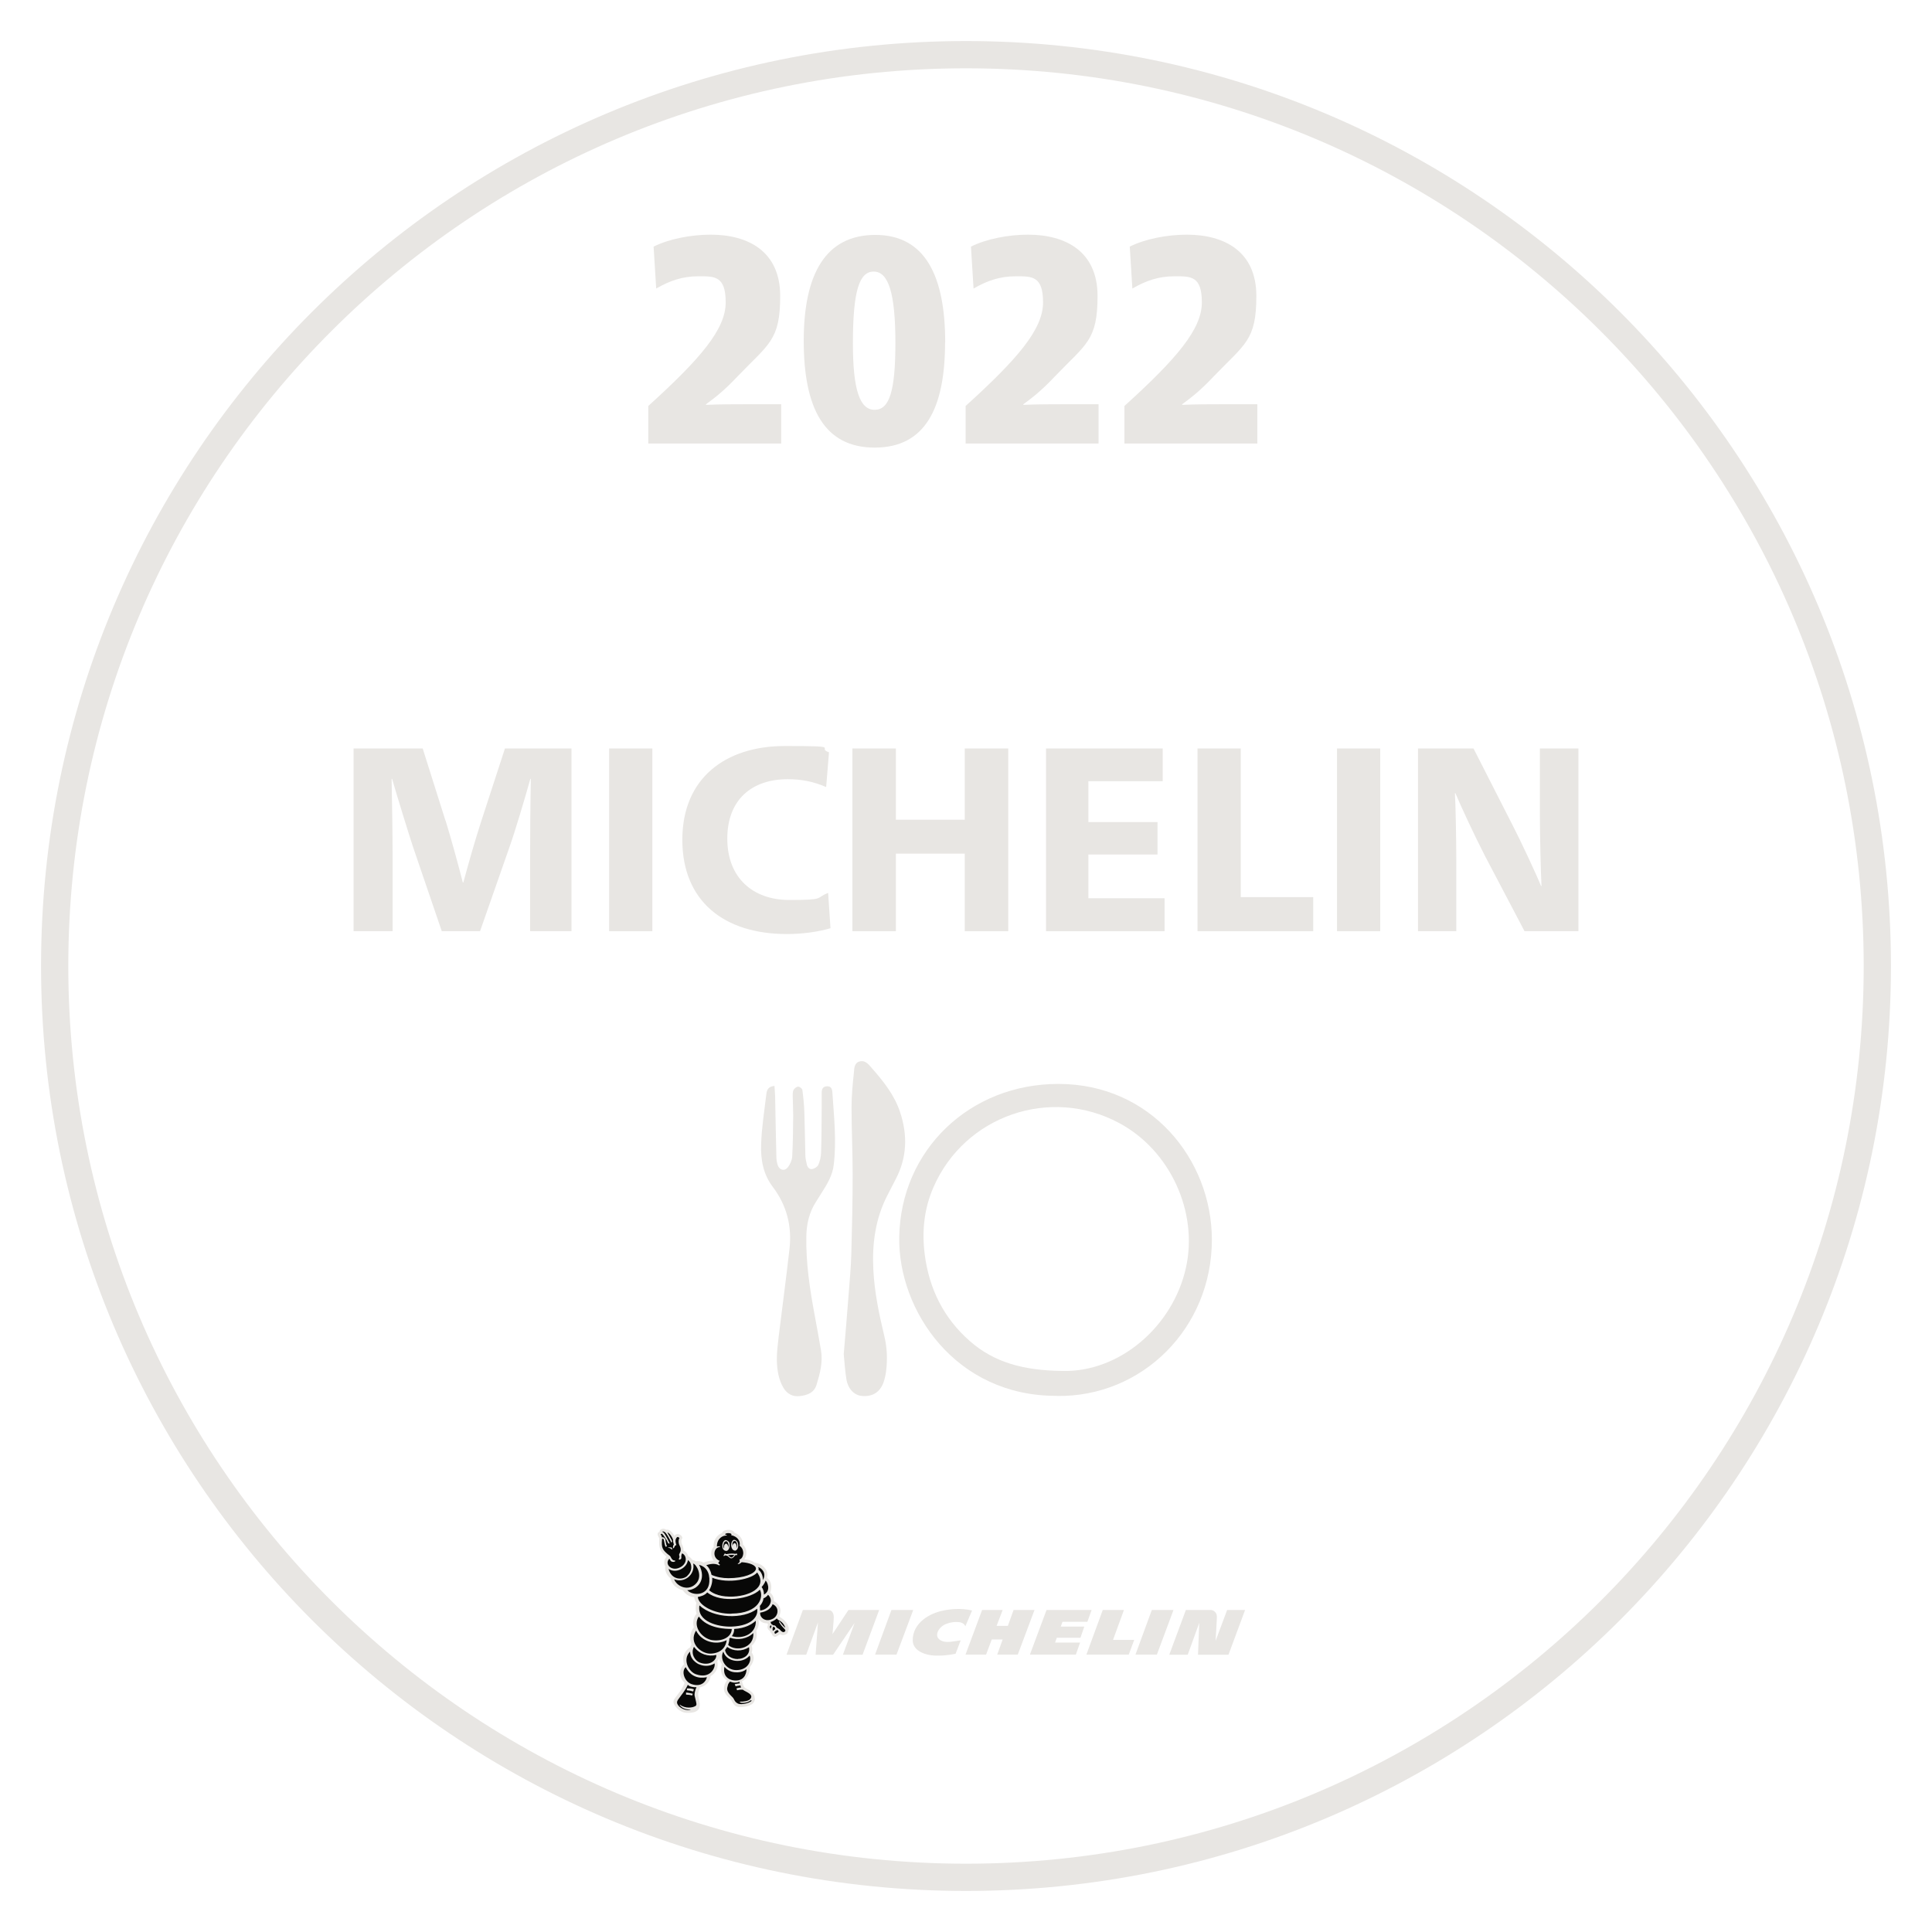
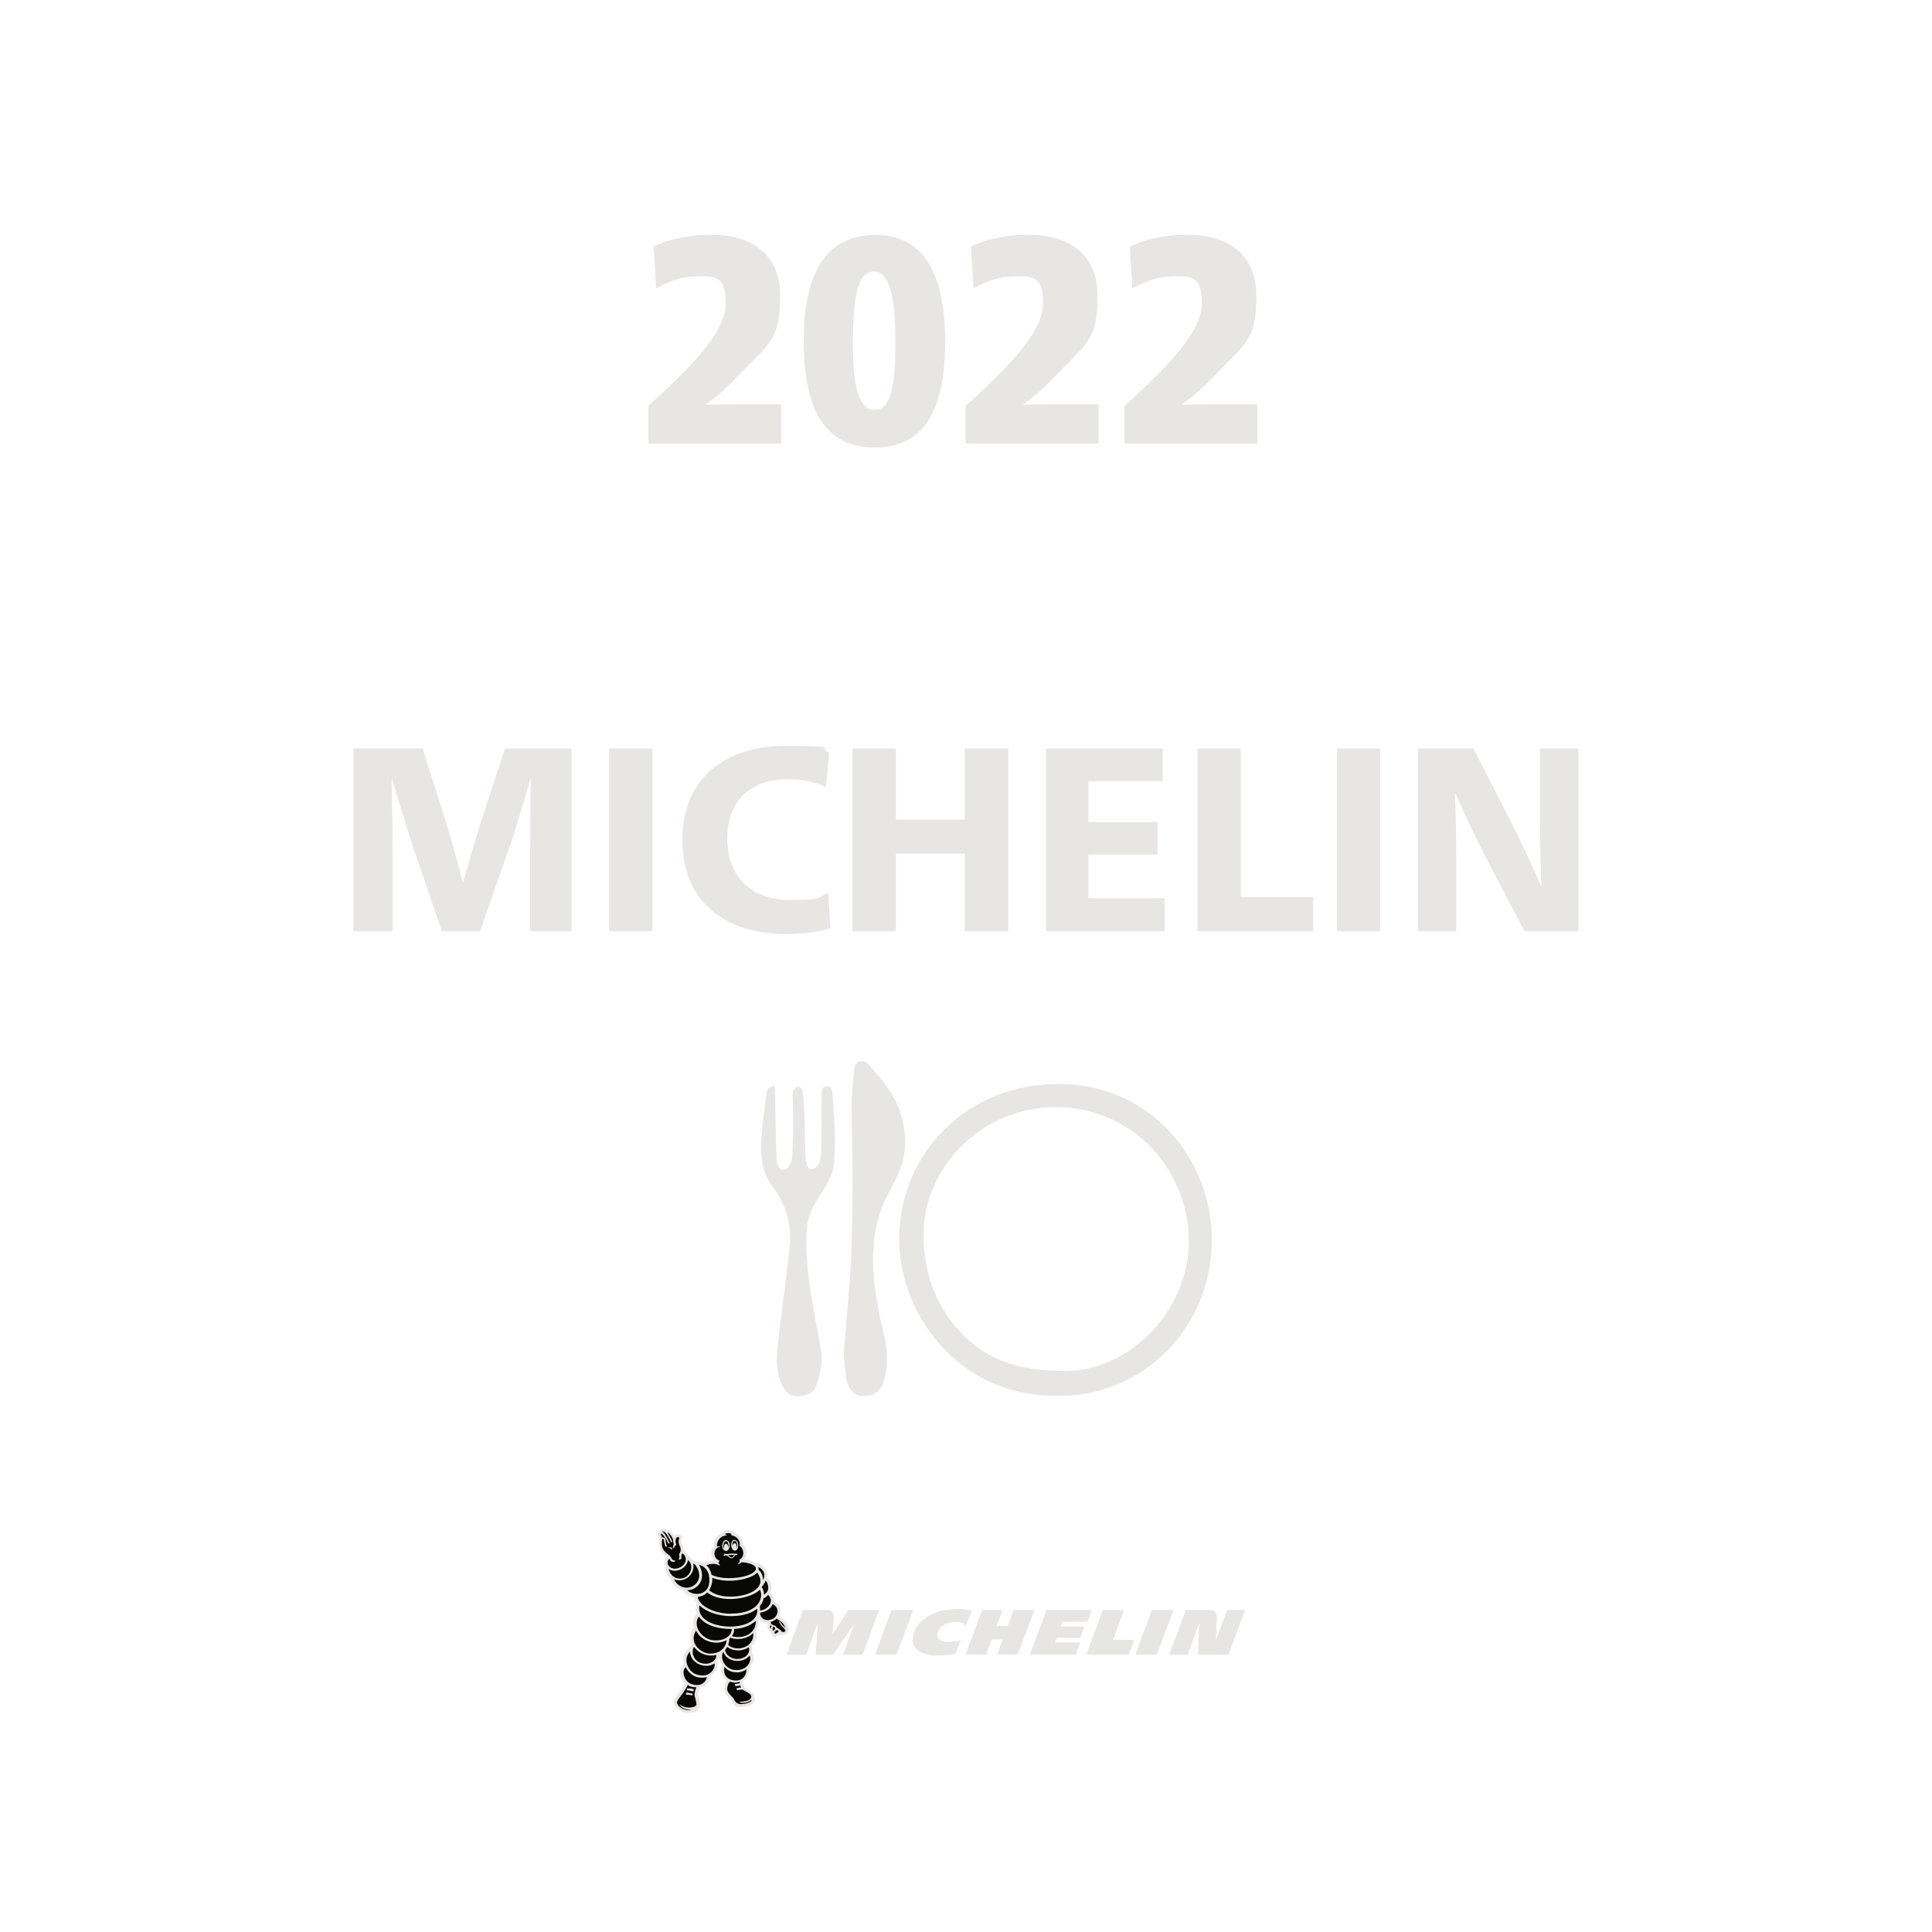
<svg xmlns="http://www.w3.org/2000/svg" viewBox="1727.558 -18.742 1559.684 1559.684" fill="none" role="img" aria-label="Michelin 2022">
  <defs>
    <style type="text/css">
  .cls-6 { fill: none; stroke: #e8e6e3; stroke-miterlimit: 10; stroke-width: 22px; }
  .cls-1, .cls-4 { fill: #e8e6e3; fill-rule: evenodd; stroke-width: 0; }
  .cls-3, .cls-2 { fill: none; stroke-width: 0; }
  .cls-5 { fill: #e8e6e3; fill-rule: evenodd; stroke-width: 0; }
  .cls-bib-cut { fill: #080807; fill-rule: evenodd; stroke-width: 0; }
</style>
  </defs>
  <g class="stamp">
    <g>
-       <circle class="cls-6" cx="2507.4" cy="761.1" r="735.7" />
      <g>
        <path class="cls-4" d="M2087.3,643.8c4.6,15,9.7,33.6,13.9,49.9h.4c4.4-16.3,9.7-34.9,14.6-49.9l19-58.3h53.7v147.5h-33.4v-59.2c0-18.2.2-44,.6-63.8h-.4c-4.6,16.5-12.3,42.3-16.7,54.7l-23.9,68.3h-30.9l-23.2-68c-2.3-6.8-13.1-41.6-16.9-55h-.4c.4,19.9.8,45.7.8,63.8v59.2h-31.5v-147.5h55.8l18.4,58.3Z" />
        <path class="cls-4" d="M2254.2,733h-34.9v-147.5h34.9v147.5Z" />
        <path class="cls-4" d="M2394.4,616.6c-10.1-4.4-19.9-6.3-30.9-6.3-29,0-48.8,16.5-48.8,48s20.5,49.5,50.1,49.5,20.5-1.5,31.3-5.7l1.9,28.5c-10.1,3-22.8,4.7-35.3,4.7-50.5,0-84.3-26.4-84.3-76.1s34.7-75.7,82.9-75.7,24.5,1.3,35.5,5.1l-2.3,28.1Z" />
        <path class="cls-4" d="M2541.5,733h-35.1v-62.6h-55.6v62.6h-35.1v-147.5h35.1v57.5h55.6v-57.5h35.1v147.5Z" />
        <path class="cls-4" d="M2666.2,585.5v26.4h-60v33h55.8v26.2h-55.8v35.3h61.5v26.6h-95.7v-147.5h94.3Z" />
        <path class="cls-4" d="M2729.2,705.5h58.5v27.5h-93.4v-147.5h34.9v120h0Z" />
        <path class="cls-4" d="M2841.8,733h-34.9v-147.5h34.9v147.5Z" />
        <path class="cls-4" d="M2970.7,585.5h31.1v147.5h-43.5l-31.9-60.7c-8.4-16.3-19.9-41-23.9-50.7h-.4c.6,9.1,1.1,39.7,1.1,52.4v59h-30.9v-147.5h44.8l32.1,63c5.5,10.6,18.2,37.6,22.4,48h.4c-.6-10.8-1.3-41-1.3-56.8v-54.1h0Z" />
      </g>
      <g id="g3-3" data-name="g3">
        <polygon id="polygon5-3" data-name="polygon5" class="cls-3" points="2267.8 1343.2 2748.2 1343.2 2748.2 1262.1 2267.8 1262.1 2267.8 1343.2" />
        <polygon id="polygon7-3" data-name="polygon7" class="cls-2" points="2658.8 1327.3 2267.8 1327.3 2267.8 1332.2 2657.1 1332.2 2658.8 1327.3" />
        <path id="path9-3" data-name="path9" class="cls-1" d="M2412.5,1281l-12.9,19.5s1-10.3,1-12.7c.2-1.9,0-6.8-4.6-6.8h-20.3l-13.2,36.1h15.9l9.5-26.1-1.9,26.1h14.1l17.4-25.7-9.5,25.7h15.9l13.4-36.1h-24.6Z" />
        <path id="path11-3" data-name="path11" class="cls-1" d="M2499,1316.3c-1,.2-6.8,1.5-13.4,1.5-11.2.5-21.2-4.1-21.2-12.2-.2-14.4,14.1-22.2,24.9-24.2,4.6-1,13.9-2.2,23,0l-5.4,12.7c-1.5-3.4-5.4-3.4-7.1-3.4-3.7-.2-7.1,1-9.3,1.9-5.4,2.5-10,10.3-2.5,13.4,4.1,1.7,9.5.2,15.1-.5l-4.1,10.8h0Z" />
        <polygon id="polygon13-3" data-name="polygon13" class="cls-1" points="2661.5 1317 2644.2 1317 2657.4 1281 2674.9 1281 2661.5 1317" />
        <polygon id="polygon15-3" data-name="polygon15" class="cls-1" points="2451.3 1317 2434 1317 2447.2 1281 2464.8 1281 2451.3 1317" />
        <polygon id="polygon17-3" data-name="polygon17" class="cls-1" points="2537 1281 2520.4 1281 2507 1317 2523.6 1317 2528.2 1304.8 2537 1304.8 2532.6 1317 2549.2 1317 2562.7 1281 2545.8 1281 2545.8 1281 2541.2 1293.8 2532.1 1293.8 2537 1281" />
        <polygon id="polygon19-3" data-name="polygon19" class="cls-1" points="2626.1 1305.1 2626.1 1305.1 2634.9 1281 2617.8 1281 2604.6 1317 2638.8 1317 2643.2 1305.1 2626.1 1305.1" />
        <path id="path21-3" data-name="path21" class="cls-1" d="M2718.2,1281l-9.3,24.9c.2-2.5.7-12.4,1-18,.2-2.5-.2-4.1-1.5-5.4-1.5-1.5-3.2-1.5-3.2-1.5h-20.3l-13.4,36.1h14.9l9.3-25.7-1,25.7h24.6l13.4-36.1h-14.6Z" />
        <polygon id="polygon23-3" data-name="polygon23" class="cls-1" points="2602.9 1294.4 2583.9 1294.4 2585.3 1290.5 2605.4 1290.5 2608.8 1281 2572.4 1281 2559 1317 2596.1 1317 2599.5 1307.3 2579.3 1307.3 2579.3 1307.3 2580.7 1303.4 2599.8 1303.4 2602.9 1294.4" />
        <path id="path25-3" data-name="path25" class="cls-5" d="M2364,1297.5c1-1.7-.2-4.9-2.5-7.3-1.9-2.5-4.6-3.2-4.9-4.4,2.7-5.4-.2-10-4.4-12,.2-2.5-.7-5.2-2.9-6.8,1-2.2,2.2-8.3-2.5-12,1.9-7.6-5.8-12-10-12.2-1.9-1.5-4.6-2.5-8.3-2.7,2.7-3.9,1.9-9-1.2-12,.2-4.1-2.7-8.1-6.8-9.5-1.5-3.4-9.3-2.9-10,.2-4.6,1.7-7.3,6.6-6.8,11.2-2.7,2.9-2.7,7.8,0,11.2-2.5-.2-5.8.5-8.1,1.5h-.2c-1.9-1-3.9-1.5-6.1-1-.5-.5-1.9-1-2.9-1.2-.7-1.2-1.7-2.2-3.2-2.9-.5-2.2-2.2-3.9-3.9-4.6.2-1.7-.5-3.7-1-4.6-1-1.5-.7-3.9-.5-4.4,1.2-1.2.2-2.5-.2-2.9-2.5-2.5-4.9-1.2-5.6,0-2.5-4.4-5.1-5.4-6.6-4.9-2.2-1.7-5.4-.5-5.4,1.5-1.5,1-2.5,1.5-.2,5.4-.5,8.1.5,10.5,5.8,14.9-1.7,1.7-2.5,5.1-1,7.8-.5,3.9,1.7,7.8,4.4,9.7.7,5.6,6.1,8.8,9.7,9.5,2.5,3.7,5.8,5.4,9.3,5.6.2,1.7.7,3.2,1.7,4.6-.7,3.2-.7,6.1.2,8.8-2.5,2.7-3.4,6.8-2.2,11-2.9,3.4-3.9,9-1.9,13.7,0,0-.7,1.2-1.2,2.5-1.9,1-3.9,3.2-4.9,6.1-1,2.2-.5,5.1,0,7.6-3.2,2.7-5.2,9.5.5,14.9-1.2,3.9-3.9,7.3-7.1,11.5-2.2,2.9-2.7,4.4,0,7.8,1.9,2.7,5.6,4.9,8.8,4.9,5.8.2,10-1,10.5-5.4.5-2.5-1.2-7.6-1.2-8.8-.2-1.2.2-3.2,1.5-6.4,5.4-1.2,8.1-5.1,8.5-9,3.9-2.2,6.8-6.8,5.4-12,.7-.7,1-1.5,1.5-2.7,0,2.2,1.5,3.7,2.2,5.2-2.2,5.6.7,10.8,4.1,12.9-5.8,8.5.5,12.7,2.2,14.4,2.2,1.9,2.5,5.6,5.8,6.8,2.9,1,12.2,0,13.9-3.9.5-1,1-2.2.5-2.9,0-2.9-1.7-4.9-4.9-6.8-3.7-1.9-3.7-1.5-5.4-6.8,5.6-2.7,6.6-9,6.4-11.5,3.9-4.9,3.7-9,1.5-11.7.7-2.2.5-3.9,0-5.6,3.4-2.9,4.9-7.3,3.7-12,1.9-2.9,2.5-6.1,1.7-9.7,1.7,2.7,4.4,3.7,7.3,3.7,0,0,.2.7.5,1.2-1,1.7-.5,3.7,1.7,5.1.2,1,.7,1.5,1.2,1.9,0,.7,1.9,3.9,4.1,2.2.2,0,2.7-1.7,2.7-1.7,2.1,1.8,7,.3,6.5-2.9h0Z" />
        <path id="path27-3" data-name="path27" class="cls-bib-cut" d="M2341.2,1281.4c6.1-.5,12-7.3,6.4-12.7-.7,1.2-2.5,2.5-3.7,2.9-.2,2.7-1.9,4.9-2.9,6.1,0,1,.2,3.4.2,3.7h0Z" />
        <path id="path29-3" data-name="path29" class="cls-bib-cut" d="M2351.3,1276.3c-1.5,3.9-5.4,6.1-10,6.8-.7,3.2,3.4,8.1,9.7,5.2,4.7-1.9,6.4-9.3.3-12h0Z" />
        <path id="path31-3" data-name="path31" class="cls-bib-cut" d="M2349.5,1293.6c-.5.5-.5,1.7.2,2.5,0-.2.5-1.7.7-2.2-.2-.5-.7-.5-1-.3h0Z" />
        <path id="path33-3" data-name="path33" class="cls-bib-cut" d="M2353.4,1296.5c-.2-.7,0-1.7-1.2-1.9-1.2-.5-1.2,3.4-.5,3.2.5-.5,1-1,1.7-1.2h0Z" />
        <path id="path35-3" data-name="path35" class="cls-bib-cut" d="M2355.2,1297.1c-1.7.5-2.9,1.7-2.2,2.7.2.5.5.5,1.5-.2.5-.2,1.5-1,1.7-1.2-.3-.8-1-1.3-1-1.3h0Z" />
        <path id="path37-3" data-name="path37" class="cls-bib-cut" d="M2356.6,1289.5c-.5-.2-1.5-1-1.9-1.7-1.2,1.2-3.9,2.7-5.2,2.9.2,0,.5,1.2.7,1.7.5,0,1,.5,1.5,1,.5-.2,2.2,0,2.7,1.7.7.5,2.2,1.2,2.7,1.7,1.9,2.5,3.4,2.2,3.9,1.7,1.7-1.2-.7-2.5-1.9-4.1-.7-.7-2.7-3.4-2.7-4.1s.5,0,1,.5c0,.2,2.7,3.4,4.1,4.6-1.2-4.3-4.9-6-4.9-6h0Z" />
        <path id="path39-3" data-name="path39" class="cls-bib-cut" d="M2318,1283.9c23.2-.2,26.1-13.9,23-19.3-7.1,7.3-30.8,11.5-42.5,2.2-2.2,2.5-5.2,3.2-7.6,3.7.7,6.9,13.2,13.7,27.1,13.5h0Z" />
        <path id="path41-3" data-name="path41" class="cls-bib-cut" d="M2302.5,1254.8c.5,4.6-1.5,8.8-2.5,10.3,2.2,1.7,6.6,4.9,16.6,5.1,15.1.2,31.3-7.1,22.2-19.5-4,5.2-23.2,9.6-36.4,4.2h0Z" />
        <path id="path43-3" data-name="path43" class="cls-bib-cut" d="M2282.4,1253.4c3.7-3.4,3.9-7.8,2.2-11-.5-.5-1-1.2-1.7-1.7-.7,6.4-9.7,11.2-15.6,7.1,2.2,9,11.3,9.3,15.2,5.6h0Z" />
        <path id="path45-3" data-name="path45" class="cls-bib-cut" d="M2289.7,1259.4c5.4-6.1,0-15.3-2.5-15.9,1.7,9-7.3,16.1-15.4,12.7,2,5.6,11.5,10.3,17.9,3.2h0Z" />
        <path id="path47-3" data-name="path47" class="cls-bib-cut" d="M2282.4,1265c4.6,4.9,17.1,4.6,17.8-6.8.5-7.8-2.9-12.2-8.3-13.7,6.4,12-1.2,20.3-9.5,20.5h0Z" />
        <path id="path49-3" data-name="path49" class="cls-bib-cut" d="M2292.2,1277.3c-2.2,13.2,15.3,17.4,25.9,17.1,17.8-.7,21.7-9.3,20.7-14.4-11.2,8.8-35.2,7.8-46.6-2.7h0Z" />
        <path id="path51-3" data-name="path51" class="cls-bib-cut" d="M2301.2,1305.1c9.5,1.9,17.1-2.5,17.1-8.8-4.6,0-19.5-.2-26.6-10-4.8,6.9,1,16.4,9.6,18.8h0Z" />
        <path id="path53-3" data-name="path53" class="cls-bib-cut" d="M2314.1,1305.4c-8.5,4.4-20.3,1.2-24.6-7.8-6.4,10,4.1,19,12,18.6,9.5-.5,12.2-6.6,12.7-10.8h0Z" />
        <path id="path55-3" data-name="path55" class="cls-bib-cut" d="M2287.8,1310.7c-2.9,5.4.7,11.2,4.6,12.7,8.3,3.2,13.9-2.2,13.4-6.1-6.6,1.5-13.4-.5-18-6.6h0Z" />
        <path id="path57-3" data-name="path57" class="cls-bib-cut" d="M2281.2,1327.1c-3.9,3.2-1.2,11.7,4.6,13.7,8.3,2.9,12-2.7,12.4-5.6-2.2.5-11.7,2.4-17.1-8.1h0Z" />
        <path id="path59-3" data-name="path59" class="cls-bib-cut" d="M2291.9,1324.9c-4.4-2.2-7.1-5.6-7.3-10.3-6.4,6.4-1,16.4,4.9,18.3,11.7,4.1,15.9-5.8,14.9-8.8-4.6,3.1-10.2,1.9-12.4.7h0Z" />
        <path id="path61-3" data-name="path61" class="cls-bib-cut" d="M2333.9,1353.9l.5.2c-1,1.9-8.1,3.7-11,2.5-3.4-1.7-2.7-3.7-4.9-5.6-4.9-4.6-4.1-6.6-3.4-9,.2-1.2.7-1.9,1.7-3.2,3.4,1.2,4.9,1,7.8.2,0,.2,0,1,.2,1.2-2.2.2-4.1.7-4.1.7l.7,1.7s1.7-.5,3.9-.7c0,0,.2,1.2.5,1.7-1.9,0-3.7.7-3.7.7l.5,1.5s2.7-.7,4.6-.5c1.9,1.7,9.7,3.7,5.8,7.8-1.5,1.5-5.2,1.9-8.1,1.9v.5c.5.7,5.8,1,8.8-1.7h0Z" />
        <path id="path63-3" data-name="path63" class="cls-bib-cut" d="M2330.2,1328.8c-1.9,1.5-4.9,2.7-8.3,2.5-4.1,0-7.1-1.7-9.5-4.4-1.5,7.3,3.2,10.7,8.3,11,9.3.5,9.5-8.1,9.5-9h0Z" />
        <path id="path65-3" data-name="path65" class="cls-bib-cut" d="M2321.7,1329.5c10,.2,12.9-8.1,11-11.7-5.6,6.8-18.6,5.4-21.2-3.2-3.4,6.1,2.2,14.9,10.3,14.9h0Z" />
        <path id="path67-3" data-name="path67" class="cls-bib-cut" d="M2323.2,1320.5c4.9,0,10.3-3.4,9-9.5-5.6,3.7-12.7,3.4-17.6-.2-.5.7-1.2,1.9-1.7,2.5.7,4.6,5.4,7.3,10.3,7.3h0Z" />
        <path id="path69-3" data-name="path69" class="cls-bib-cut" d="M2317.1,1303.4c-.2.2-.5.5-.7.5,0,1.7-.5,3.9-1,5.4,6.8,5.8,21.2,2.2,20.3-9.7-4.9,4.8-12.7,6-18.6,3.8h0Z" />
        <path id="path71-3" data-name="path71" class="cls-bib-cut" d="M2320.3,1296.3c0,2.2-.7,4.1-1.9,5.8,8.8,2.7,19.8-1.9,19.3-12.4-3,2.7-8.4,6.1-17.4,6.6h0Z" />
        <path id="path73-3" data-name="path73" class="cls-bib-cut" d="M2276.1,1246.8c6.6-2.9,6.1-9.7,2.2-11.5-1,1-.7,3.2-.7,3.7,0,1-1.7,1.7-1.9,1.2-.5-.7,1-1.5.2-3.2-.5-1.5,1.2-2.2,1.2-4.6s-1.2-3.7-1.2-4.1c-.7-1.5-.7-4.1.2-5.4-.7-.7-1.7-1.5-2.5,0-1.2,1.7-.7,3.9,0,5.6,0,.2-1.2,0-1.7,1.9l-.5.7h-.5c-.2-1.5.2-2.2.7-3.2-.2-.2-.7-1.5-.7-3.7-1-2.9-3.2-5.6-4.6-5.8,1.2,1.9,3.4,6.1,3.7,6.6.5,1.2-.5,1.5-.5,1.5-1.7-3.4-3.4-6.6-4.9-8.1-1-.7-1.9-1.2-2.5-.5.5,0,1,.5,1.5,1,1.5,1.9,4.6,8.3,4.6,8.3,0,0-.2.2-.7.2s-1-1-1.7-2.7c-1-1.5-2.5-3.9-3.2-4.6-.7-1-1.2-.7-1.7-.2.5.7,1,1.7,1,2.5,1.2-.5,2.7.7,2.9,1.9,0,1,.5,4.1,1.2,5.2-.2,0-1,.5-1,.5-.7-.7-1.2-4.1-1.5-5.4,0-.5-.2-1-1-1.2-.5,0-.5.2-.5.5-.5,6.8,0,8.5,6.1,13.2.5.2,1,1.2,1.5,2.2.5.7,1.2,1.9,2.7,1.7l.5.5c-1.2,1.2-3.2.5-3.7,0-.2-.5-1.2-1.9-1.2-1.9-4.2,4.2,1.6,10.3,8.2,7.2h0Z" />
        <path id="path75-3" data-name="path75" class="cls-bib-cut" d="M2282.9,1341.2c-2.5,5.4-4.9,7.8-7.6,11.7-1.9,2.5-1.2,3.7,0,5.4,2.5,2.7,6.6,4.1,9.7,3.2v-.2c-3.9.2-7.1-1.2-8.8-3.7l.2-.2c4.4,3.4,10.3,2.5,12.4,1.2.7-.2,1-1,1-1.7-.2-1.9-1.2-5.2-1.5-6.8-.2-1.2.2-3.9,1.5-6.8-1.9.2-5.8-.3-7-2h0Z" />
        <path id="path77-3" data-name="path77" class="cls-bib-cut" d="M2339.8,1248.5c3.2,2.2,3.7,6.6,3.7,8.3,3.2-6.1-1.5-9.7-3.9-10.5.5.9.5,1.9.2,2.2h0Z" />
        <path id="path79-3" data-name="path79" class="cls-bib-cut" d="M2344.4,1268.5c6.1-3.4,2.2-10.8,1.2-11.2-.2.7-1,2.7-3.2,5.2,1.2,1.4,1.9,3.6,1.9,6.1h0Z" />
        <path id="path81-3" data-name="path81" class="cls-bib-cut" d="M2301.9,1252.6c4.4,1.9,9,2.7,13.7,2.7,12.7,0,21.5-3.7,22.2-7.3.5-3.2-5.4-5.2-11.5-5.6-1,1-2.2,1.5-2.7,1.5s-.7-.2-.2-.5c1-.5,1.9-1.5,1-3.2.7,0,2.9-1,3.2-4.9,0-3.2-1.5-5.1-2.9-6.1,0,0-.5-.5,0-.5.5-3.9-2.2-7.1-6.8-8.1v-.5c.2,0,.2-.2.2-.2-.2-1-3.7-1.5-5.2-.2-.2.2.7.7,1,.7.5,0,.7.5.2.5-2.9-.2-7.8,2.2-7.8,8.8.2,0,1.7-.2,2.2-.2.5.2.2.7,0,.7-4.6.2-6.4,8.3-.2,11,0,0,.5.2,0,.5-.7.5-1.2,1.5-.2,2.2.5,0,.7.5.5.7,0,.5-.7.5-1.2,0-3.2-1.5-6.8-.7-9.7.2,2.1,1.7,3.6,4.6,4.3,7.8h0Z" />
        <path id="path83-3" data-name="path83" class="cls-5" d="M2270.2,1232.1c-.2.2-1-.5-1.7-1-.7-.2-1.7-.2-1.7-.5,0,0,.7-.2,1.5-.2s1,.2,1.5.2c.2.5.7,1.3.5,1.5h0Z" />
        <path id="path85-3" data-name="path85" class="cls-5" d="M2286.3,1350c-1.5-.5-3.7-.7-4.9-.7v-1.7c1.5.2,3.7.5,5.4,1l-.5,1.5h0Z" />
        <path id="path87-3" data-name="path87" class="cls-5" d="M2287.3,1346.8c-2.2-.7-2.7-.7-5.2-1v-1.5c2.7,0,3.4,0,5.6.7l-.5,1.7h0Z" />
        <path id="path89-3" data-name="path89" class="cls-5" d="M2322,1235.5c-.2,0-.5,0-.7.2-4.4-.7-5.6.2-8.1.2,0-.2,0-.7-.5-.7,0,.2-.2.5-.2.5-.7,1-1,1.5-.7,1.7.2.2.7-.2,1-.5.2,0,1.2,0,2.2.5.7.5,2.2,2.5,3.7,1.7,1.2-.5,2.2-2.5,2.9-2.5s1,.2,1,0c.3,0-.2-1.5-.4-1.2h0ZM2318.6,1238.5c-1.5.5-2.2-1.2-3.4-1.7,1.2-.2,3.4-.5,5.4-.2-.5.2-1.7,1.7-1.9,1.9h0Z" />
        <path id="path91-3" data-name="path91" class="cls-5" d="M2320.3,1224.3c-1.5.2-2.5,2.2-2.5,4.6.2,1.5.7,2.9,1.7,3.7.5.2,1,.5,1.5.5,1.5-.2,2.7-2.2,2.5-4.6,0-1.5-.7-2.9-1.5-3.4-.5-.5-1-.7-1.7-.7h0Z" />
        <path id="path93-3" data-name="path93" class="cls-bib-cut" d="M2322.2,1231.1h0c.2-.5.5-1.5.5-2.7-.2-1.2-.5-2.2-1.2-2.9-.2-.2-.7-.2-1-.2-1.2,0-1.9,1.7-1.7,3.7v.5h0c.2-1.2.7-2.2,1.7-2.5,1,0,1.7,1.2,1.7,2.7,0,.5,0,.9,0,1.4h0Z" />
        <path id="path95-3" data-name="path95" class="cls-5" d="M2313.4,1224.5c-1.5.2-2.7,2.2-2.7,4.6s.5,2.7,1.5,3.7c.5.2,1,.5,1.7.5,1.5,0,2.7-2.2,2.7-4.6s-.5-2.7-1.5-3.4c-.5-.5-1-.7-1.7-.7h0Z" />
        <path id="path97-3" data-name="path97" class="cls-bib-cut" d="M2315.3,1230.9h0c.2-.7.5-1.5.5-2.2-.2-1.2-.5-2.2-1.2-2.9-.2-.2-.7-.5-1.2-.2-1,0-1.9,1.7-1.9,3.7s.2,1.5.7,1.9v.2-.2c-.2-.2-.2-.5-.2-1,0-1.5.7-2.7,1.7-2.7s1.7,1.2,1.7,2.7c-.1.2-.1.4-.1.7h0Z" />
      </g>
      <g>
        <path class="cls-4" d="M2255.1,180.4c12.3-6.2,30.1-9.7,46.2-9.7,30.3,0,56.1,13.5,56.1,49.5s-9.2,38.6-34.6,65.1c-11.1,11.8-18.5,17.3-25.3,22.3v.5c10.7-.5,24.2-.5,31.3-.5h29.4v31.7h-107.3v-30.3c42.4-38.4,62.5-62.1,62.5-83.6s-9-21.1-22-21.1-23.2,3.6-34.1,9.9l-2.1-33.9Z" />
        <path class="cls-4" d="M2490.5,257.6c0,53.3-16.1,85-56.8,85s-57.3-31.7-57.3-86.2,18-85.5,57.8-85.5c40.5,0,56.4,33.6,56.4,86.7ZM2416.1,258.6c0,37.7,5.7,53.5,17.5,53.5s16.8-14.5,16.8-54-5.4-57.6-17.5-57.6c-11.6,0-16.8,15.4-16.8,58Z" />
        <path class="cls-4" d="M2511.3,180.4c12.3-6.2,30.1-9.7,46.2-9.7,30.3,0,56.1,13.5,56.1,49.5s-9.2,38.6-34.6,65.1c-11.1,11.8-18.5,17.3-25.3,22.3v.5c10.7-.5,24.2-.5,31.3-.5h29.4v31.7h-107.3v-30.3c42.4-38.4,62.5-62.1,62.5-83.6s-9-21.1-22-21.1-23.2,3.6-34.1,9.9l-2.1-33.9Z" />
        <path class="cls-4" d="M2639.5,180.4c12.3-6.2,30.1-9.7,46.2-9.7,30.3,0,56.1,13.5,56.1,49.5s-9.2,38.6-34.6,65.1c-11.1,11.8-18.5,17.3-25.3,22.3v.5c10.7-.5,24.2-.5,31.3-.5h29.4v31.7h-107.3v-30.3c42.4-38.4,62.5-62.1,62.5-83.6s-9-21.1-22-21.1-23.2,3.6-34.1,9.9l-2.1-33.9Z" />
      </g>
      <path class="cls-4" d="M2580.7,1108.1c-81.8.4-128.2-69-127.2-128.2,1.2-70.4,57.1-123.7,128.6-123.6,74.2,0,123.6,60.6,123.8,125.5.1,71.6-56.2,127.4-125.1,126.4ZM2585.1,1088c46.1,1.3,89.4-35.8,99.9-83.5,9.9-44.8-12.7-94.5-53.9-116.6-55.6-29.9-124.9-6-150,51.9-7.6,17.4-9.4,35.6-7,54.3,3.6,27.7,15.3,51.3,36.4,69.8,19.5,17.1,42.9,23.7,74.5,24.1Z" />
      <path class="cls-4" d="M2408.7,1074.4c1.4-16.8,2.8-32.8,4-48.8.8-10.5,1.8-21,2.1-31.6.6-21.6,1.1-43.2,1.1-64.8,0-18-.9-36-.9-54,0-9.3.9-18.7,1.9-28,.3-3.3.2-7.8,4.5-9,4.4-1.3,7.1,2,9.6,4.9,9.5,10.8,18.6,22,23.2,36,6.2,18.7,5.6,36.8-3.7,54.4-2.2,4.2-4.4,8.5-6.6,12.8-9.7,18.9-12.4,39.2-11.3,60.1.9,18,4.6,35.7,8.8,53.2,2.3,9.4,2.7,19,1.5,28.6-.4,3.1-1.1,6.2-2.1,9.1-3,8.2-9.4,11.9-18.1,10.8-5.9-.8-10.7-5.9-11.9-13.7-1.1-6.9-1.5-13.8-2.1-20Z" />
      <path class="cls-4" d="M2352.8,858c.2,3,.4,5.6.5,8.1.3,16.1.6,32.1,1,48.2,0,2.6.3,5.3,1.2,7.8,1.4,3.8,5.4,4.8,7.9,1.7,2-2.4,3.5-5.9,3.7-8.9.6-11,.7-22,.8-33.1,0-5.3-.3-10.5-.4-15.8,0-1.7,0-3.6.7-4.9.7-1.2,2.4-2.6,3.7-2.6s3.3,1.6,3.4,2.7c.8,5.9,1.4,11.9,1.6,17.8.4,11.5.5,23,.8,34.5,0,2.6.6,5.2,1.2,7.8.5,2.3,2.1,4.2,4.5,3.7,1.8-.4,4.1-1.8,4.8-3.4,1.3-3,2.1-6.5,2.2-9.8.4-11.7.4-23.5.5-35.2,0-4.3,0-8.6,0-13,0-2.8.7-5.3,4.3-5.4,3.3-.1,4.1,2.1,4.3,4.7,1.3,19.6,3.5,39.2,1.1,58.9-1,8.3-5.2,15.3-9.6,22.2-1.6,2.4-3,4.9-4.6,7.3-5.5,8.5-7.7,17.8-7.9,28-.4,21.5,2.8,42.5,6.7,63.5,1.7,9.4,3.5,18.8,5.1,28.3,1.7,9.8-.8,19.1-3.6,28.2-2,6.4-7.4,8.3-13.4,9-5.8.7-10.3-1.7-13.3-6.7-4-6.8-5.1-14.5-5.3-22.1-.1-6.2.7-12.4,1.4-18.6,2.9-23.8,6.1-47.5,8.8-71.4,2.1-18.3-2.2-35.2-13.5-50.1-7.7-10.1-9.8-22-9.4-34,.4-13.6,2.6-27.2,4.2-40.7.4-3,1-6.3,6.6-6.8Z" />
    </g>
  </g>
</svg>
